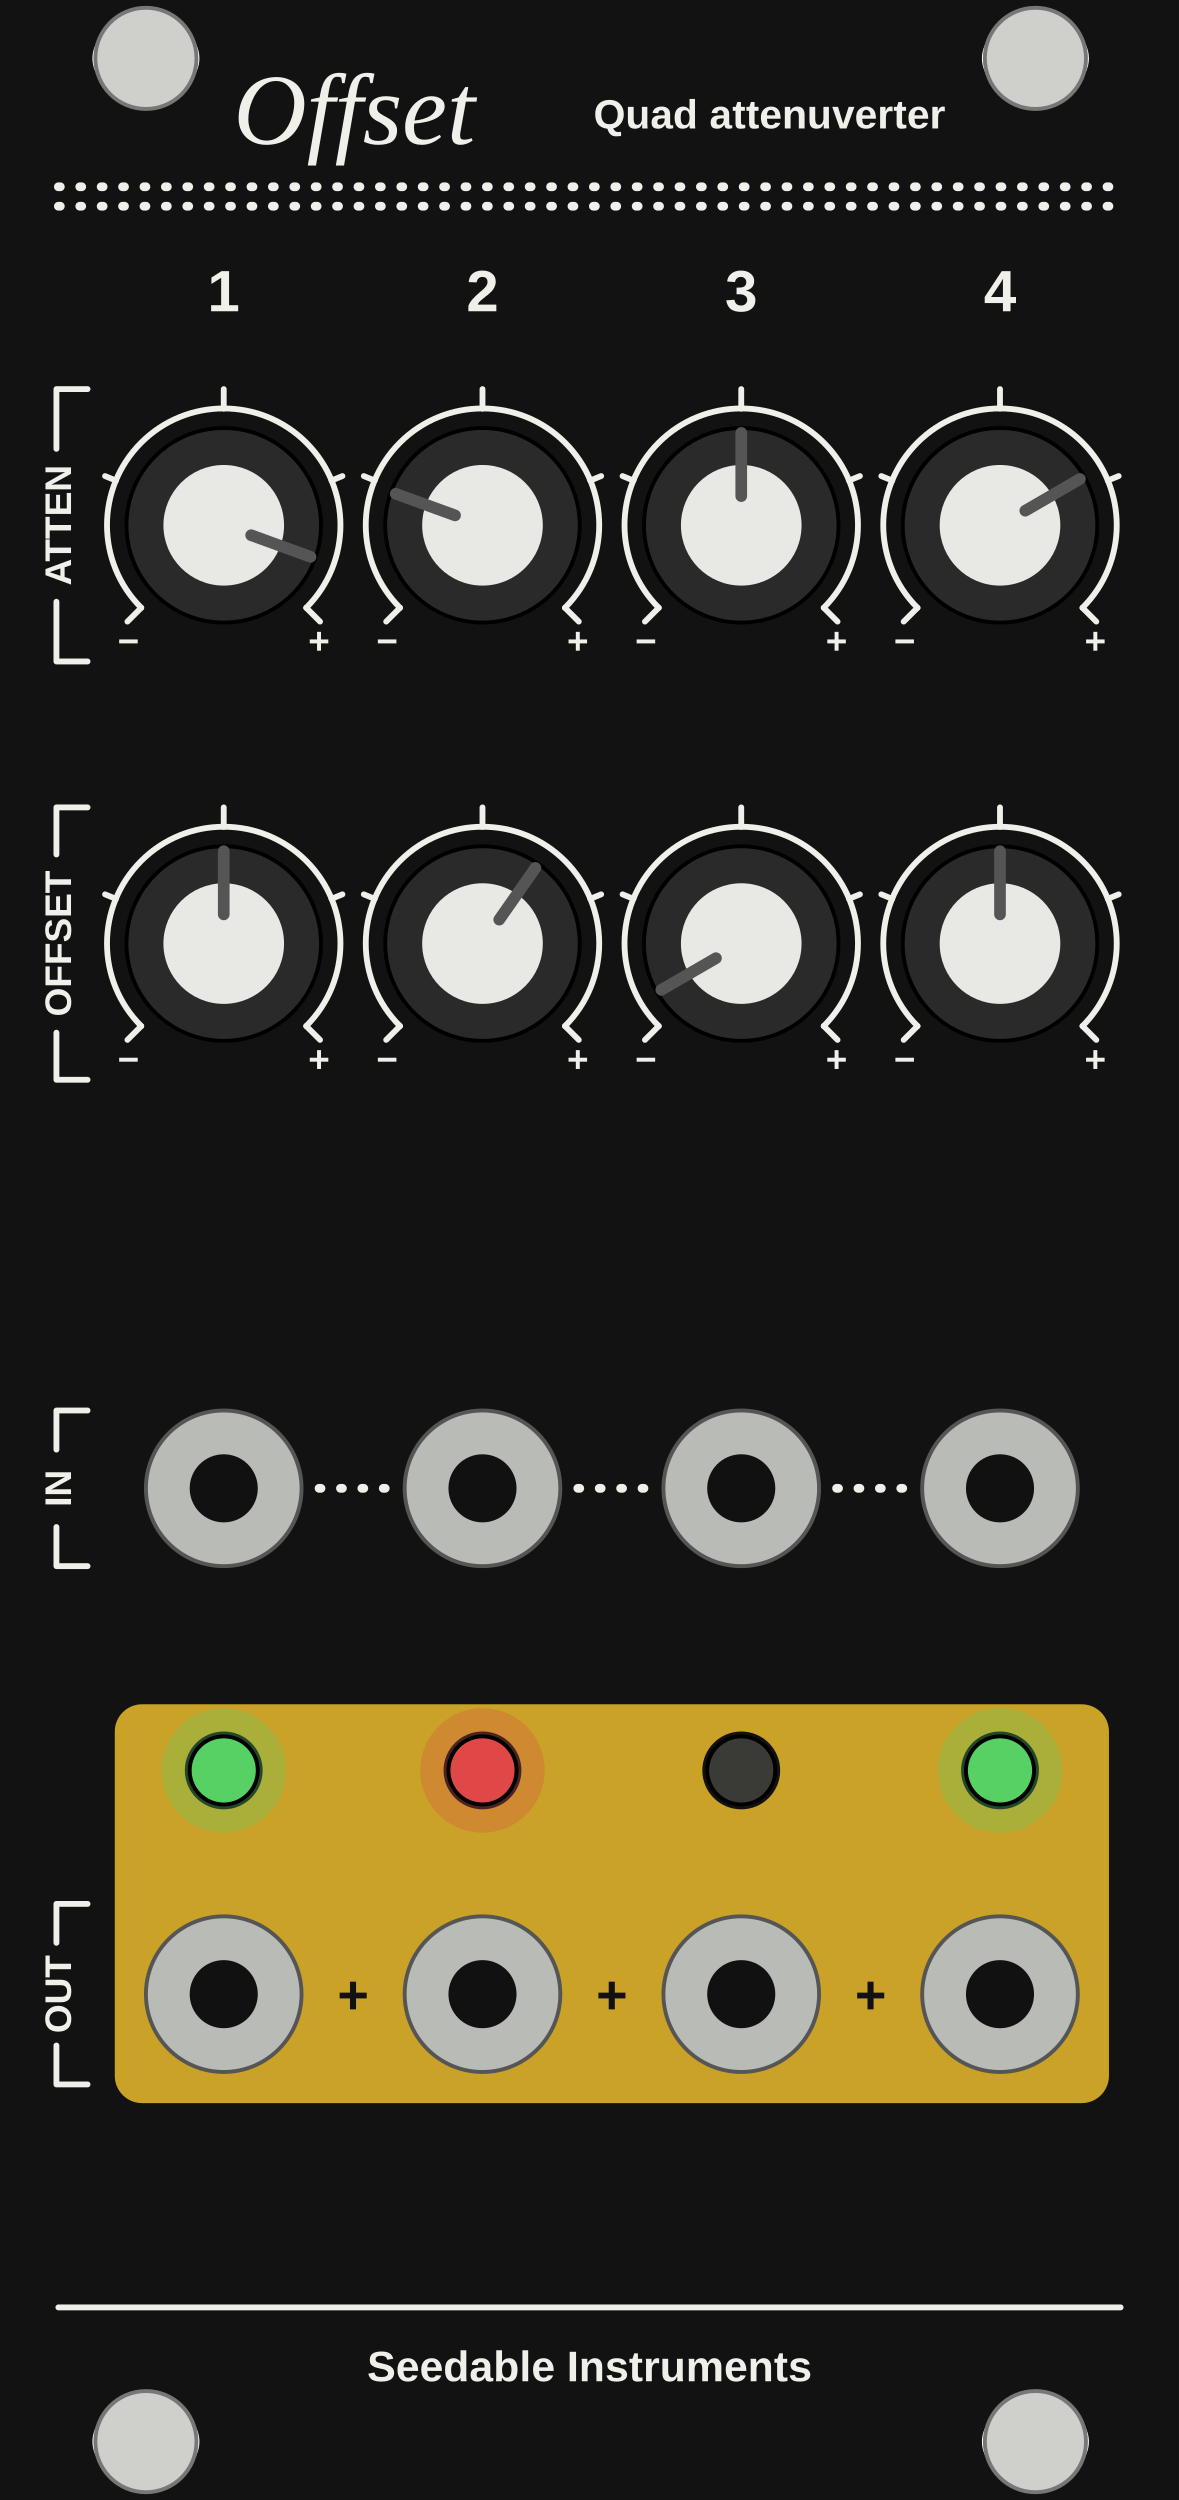
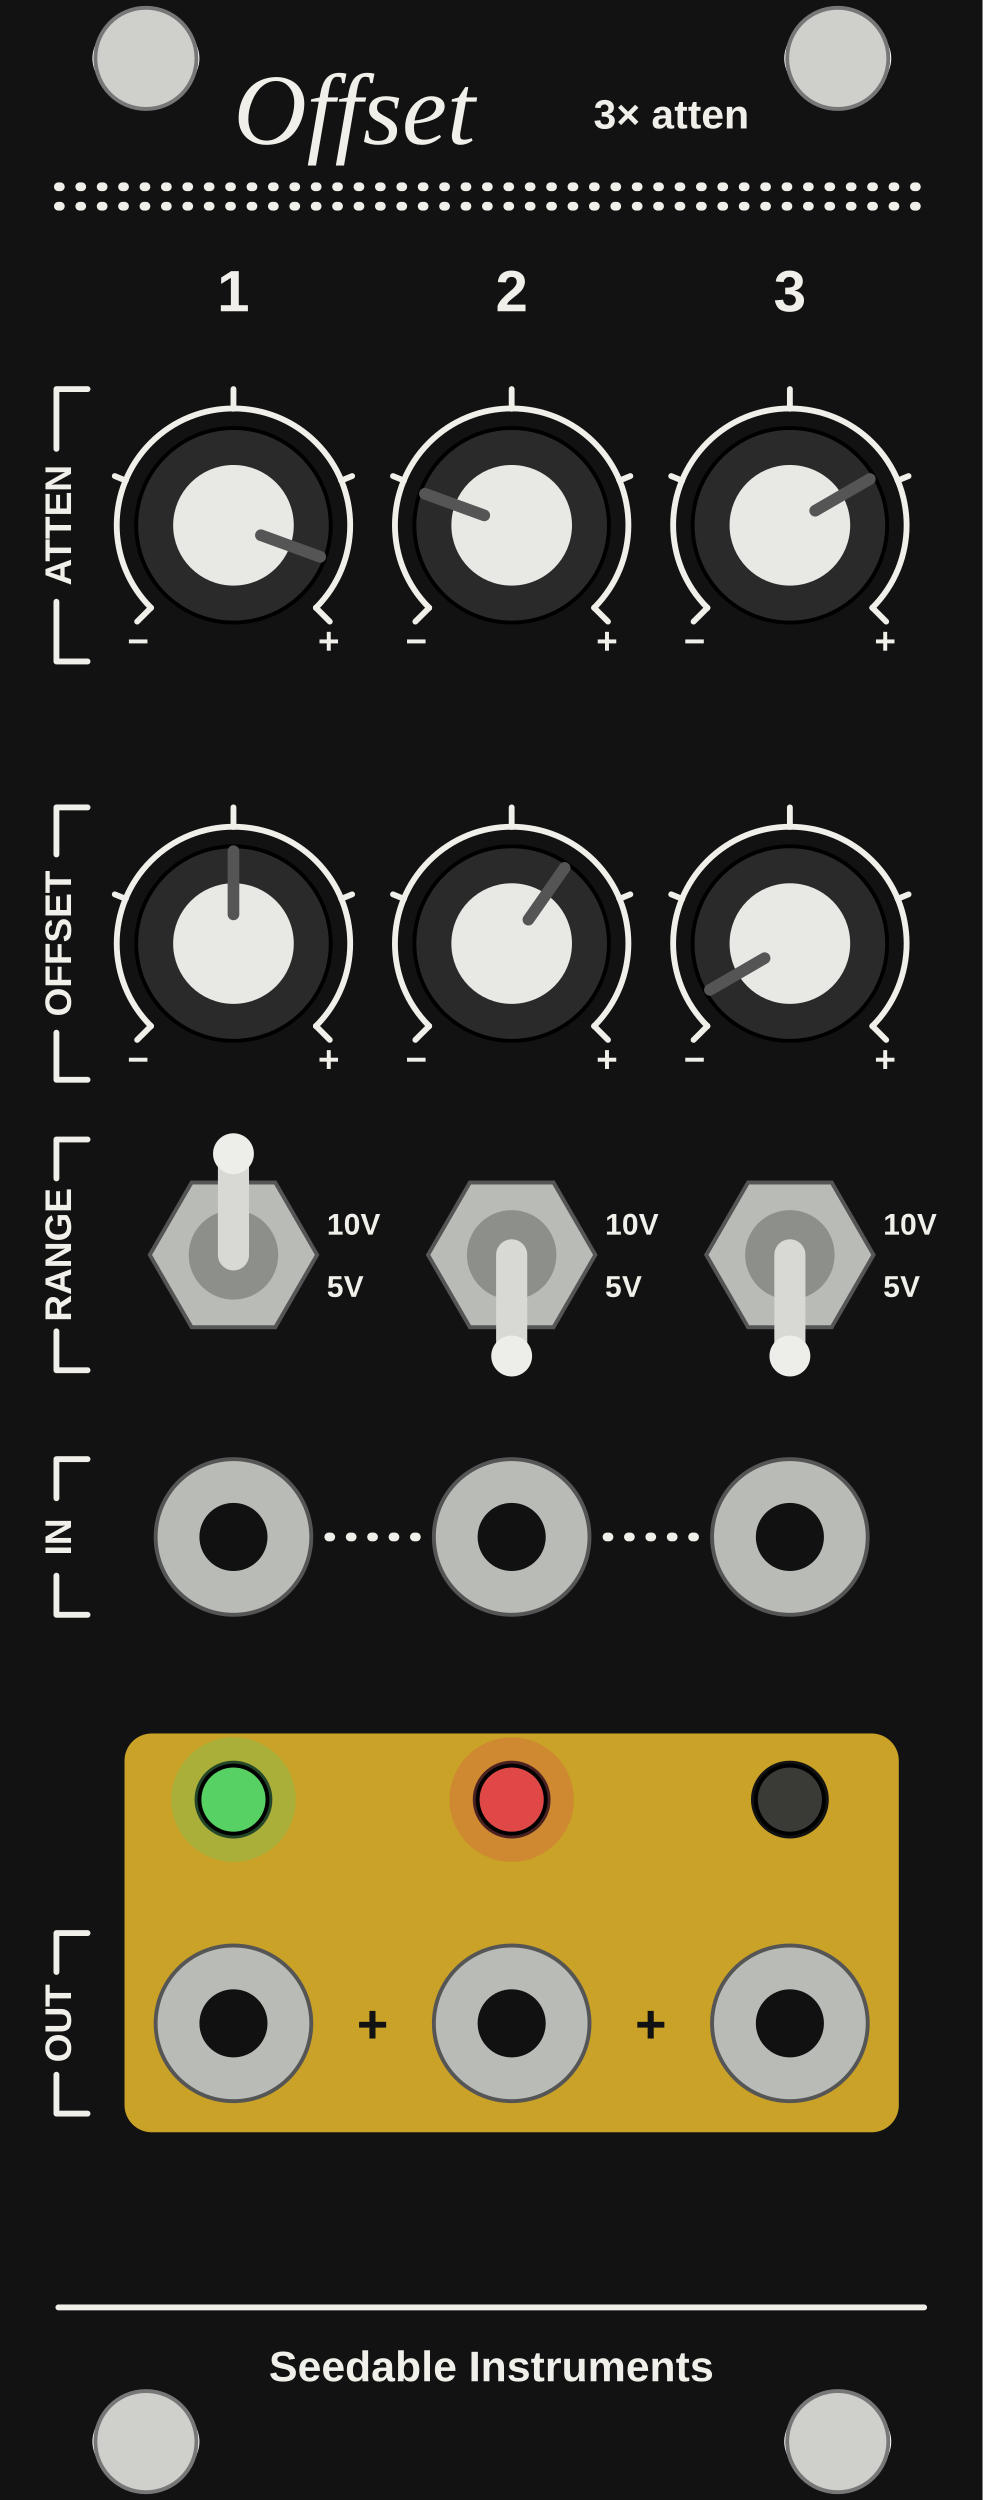
- <svg xmlns="http://www.w3.org/2000/svg" width="60.6mm" height="128.5mm" viewBox="0 0 60.6 128.5">
+ <svg xmlns="http://www.w3.org/2000/svg" width="50.5mm" height="128.5mm" viewBox="0 0 50.5 128.5">
  <style>text{font-family:Arial, Helvetica, sans-serif;font-weight:bold;fill:#f0efe9} .serif{font-family:Georgia, Times New Roman, serif;font-style:italic;font-weight:normal} .silk{stroke:#f0efe9;fill:none;stroke-linecap:round;stroke-linejoin:round} .dots{stroke-dasharray:0.1 1.0;stroke-width:0.45} .copper{fill:#c9a227} .cu-text{fill:#121212} .hole{fill:#ffffff;stroke:none}</style>
-   <rect x="0" y="0" width="60.6" height="128.5" fill="#121212" />
+   <rect x="0" y="0" width="50.5" height="128.5" fill="#121212" />
  <g id="copper">
-     <rect x="5.90" y="87.60" width="51.10" height="20.50" rx="1.4" class="copper" />
-     <circle cx="11.50" cy="102.50" r="3.65" class="cu-text" />
-     <circle cx="11.50" cy="91.00" r="2.00" class="cu-text" />
-     <circle cx="24.80" cy="102.50" r="3.65" class="cu-text" />
-     <circle cx="24.80" cy="91.00" r="2.00" class="cu-text" />
-     <circle cx="38.10" cy="102.50" r="3.65" class="cu-text" />
-     <circle cx="38.10" cy="91.00" r="2.00" class="cu-text" />
-     <circle cx="51.40" cy="102.50" r="3.65" class="cu-text" />
-     <circle cx="51.40" cy="91.00" r="2.00" class="cu-text" />
-     <text x="18.15" y="103.50" font-size="2.8" text-anchor="middle" class="cu-text">+</text>
-     <text x="31.45" y="103.50" font-size="2.8" text-anchor="middle" class="cu-text">+</text>
-     <text x="44.75" y="103.50" font-size="2.8" text-anchor="middle" class="cu-text">+</text>
+     <rect x="6.40" y="89.10" width="39.80" height="20.50" rx="1.4" class="copper" />
+     <circle cx="12.00" cy="104.00" r="3.65" class="cu-text" />
+     <circle cx="12.00" cy="92.50" r="2.00" class="cu-text" />
+     <circle cx="26.30" cy="104.00" r="3.65" class="cu-text" />
+     <circle cx="26.30" cy="92.50" r="2.00" class="cu-text" />
+     <circle cx="40.60" cy="104.00" r="3.65" class="cu-text" />
+     <circle cx="40.60" cy="92.50" r="2.00" class="cu-text" />
+     <text x="19.15" y="105.00" font-size="2.8" text-anchor="middle" class="cu-text">+</text>
+     <text x="33.45" y="105.00" font-size="2.8" text-anchor="middle" class="cu-text">+</text>
  </g>
  <g id="silk">
    <text x="12.00" y="7.40" font-size="5.2" text-anchor="start" class="serif">Offset</text>
-     <text x="48.60" y="6.60" font-size="2.1" text-anchor="end">Quad attenuverter</text>
-     <polyline points="3.00,9.60 57.60,9.60" class="silk dots" />
-     <polyline points="3.00,10.60 57.60,10.60" class="silk dots" />
-     <text x="30.30" y="122.40" font-size="2.2" text-anchor="middle">Seedable Instruments</text>
-     <polyline points="3.00,118.60 57.60,118.60" class="silk" stroke-width="0.3" />
-     <text x="11.50" y="16.00" font-size="3.0" text-anchor="middle">1</text>
-     <text x="24.80" y="16.00" font-size="3.0" text-anchor="middle">2</text>
-     <text x="38.10" y="16.00" font-size="3.0" text-anchor="middle">3</text>
-     <text x="51.40" y="16.00" font-size="3.0" text-anchor="middle">4</text>
-     <path d="M 7.26 31.24 A 6.0 6.0 0 1 1 15.74 31.24" class="silk" stroke-width="0.3" />
-     <polyline points="7.26,31.24 6.55,31.95" class="silk" stroke-width="0.3" />
-     <polyline points="5.96,24.70 5.40,24.47" class="silk" stroke-width="0.3" />
-     <polyline points="11.50,21.00 11.50,20.00" class="silk" stroke-width="0.3" />
-     <polyline points="17.04,24.70 17.60,24.47" class="silk" stroke-width="0.3" />
-     <polyline points="15.74,31.24 16.45,31.95" class="silk" stroke-width="0.3" />
-     <text x="6.60" y="33.60" font-size="1.9" text-anchor="middle">−</text>
-     <text x="16.40" y="33.60" font-size="1.9" text-anchor="middle">+</text>
-     <path d="M 7.26 52.74 A 6.0 6.0 0 1 1 15.74 52.74" class="silk" stroke-width="0.3" />
-     <polyline points="7.26,52.74 6.55,53.45" class="silk" stroke-width="0.3" />
-     <polyline points="5.96,46.20 5.40,45.97" class="silk" stroke-width="0.3" />
-     <polyline points="11.50,42.50 11.50,41.50" class="silk" stroke-width="0.3" />
-     <polyline points="17.04,46.20 17.60,45.97" class="silk" stroke-width="0.3" />
-     <polyline points="15.74,52.74 16.45,53.45" class="silk" stroke-width="0.3" />
-     <text x="6.60" y="55.10" font-size="1.9" text-anchor="middle">−</text>
-     <text x="16.40" y="55.10" font-size="1.9" text-anchor="middle">+</text>
-     <path d="M 20.56 31.24 A 6.0 6.0 0 1 1 29.04 31.24" class="silk" stroke-width="0.3" />
-     <polyline points="20.56,31.24 19.85,31.95" class="silk" stroke-width="0.3" />
-     <polyline points="19.26,24.70 18.70,24.47" class="silk" stroke-width="0.3" />
-     <polyline points="24.80,21.00 24.80,20.00" class="silk" stroke-width="0.3" />
-     <polyline points="30.34,24.70 30.90,24.47" class="silk" stroke-width="0.3" />
-     <polyline points="29.04,31.24 29.75,31.95" class="silk" stroke-width="0.3" />
-     <text x="19.90" y="33.60" font-size="1.9" text-anchor="middle">−</text>
-     <text x="29.70" y="33.60" font-size="1.9" text-anchor="middle">+</text>
-     <path d="M 20.56 52.74 A 6.0 6.0 0 1 1 29.04 52.74" class="silk" stroke-width="0.3" />
-     <polyline points="20.56,52.74 19.85,53.45" class="silk" stroke-width="0.3" />
-     <polyline points="19.26,46.20 18.70,45.97" class="silk" stroke-width="0.3" />
-     <polyline points="24.80,42.50 24.80,41.50" class="silk" stroke-width="0.3" />
-     <polyline points="30.34,46.20 30.90,45.97" class="silk" stroke-width="0.3" />
-     <polyline points="29.04,52.74 29.75,53.45" class="silk" stroke-width="0.3" />
-     <text x="19.90" y="55.10" font-size="1.9" text-anchor="middle">−</text>
-     <text x="29.70" y="55.10" font-size="1.9" text-anchor="middle">+</text>
-     <path d="M 33.86 31.24 A 6.0 6.0 0 1 1 42.34 31.24" class="silk" stroke-width="0.3" />
-     <polyline points="33.86,31.24 33.15,31.95" class="silk" stroke-width="0.3" />
-     <polyline points="32.56,24.70 32.00,24.47" class="silk" stroke-width="0.3" />
-     <polyline points="38.10,21.00 38.10,20.00" class="silk" stroke-width="0.3" />
-     <polyline points="43.64,24.70 44.20,24.47" class="silk" stroke-width="0.3" />
-     <polyline points="42.34,31.24 43.05,31.95" class="silk" stroke-width="0.3" />
-     <text x="33.20" y="33.60" font-size="1.9" text-anchor="middle">−</text>
-     <text x="43.00" y="33.60" font-size="1.9" text-anchor="middle">+</text>
-     <path d="M 33.86 52.74 A 6.0 6.0 0 1 1 42.34 52.74" class="silk" stroke-width="0.3" />
-     <polyline points="33.86,52.74 33.15,53.45" class="silk" stroke-width="0.3" />
-     <polyline points="32.56,46.20 32.00,45.97" class="silk" stroke-width="0.3" />
-     <polyline points="38.10,42.50 38.10,41.50" class="silk" stroke-width="0.3" />
-     <polyline points="43.64,46.20 44.20,45.97" class="silk" stroke-width="0.3" />
-     <polyline points="42.34,52.74 43.05,53.45" class="silk" stroke-width="0.3" />
-     <text x="33.20" y="55.10" font-size="1.9" text-anchor="middle">−</text>
-     <text x="43.00" y="55.10" font-size="1.9" text-anchor="middle">+</text>
-     <path d="M 47.16 31.24 A 6.0 6.0 0 1 1 55.64 31.24" class="silk" stroke-width="0.3" />
-     <polyline points="47.16,31.24 46.45,31.95" class="silk" stroke-width="0.3" />
-     <polyline points="45.86,24.70 45.30,24.47" class="silk" stroke-width="0.3" />
-     <polyline points="51.40,21.00 51.40,20.00" class="silk" stroke-width="0.3" />
-     <polyline points="56.94,24.70 57.50,24.47" class="silk" stroke-width="0.3" />
-     <polyline points="55.64,31.24 56.35,31.95" class="silk" stroke-width="0.3" />
-     <text x="46.50" y="33.60" font-size="1.9" text-anchor="middle">−</text>
-     <text x="56.30" y="33.60" font-size="1.9" text-anchor="middle">+</text>
-     <path d="M 47.16 52.74 A 6.0 6.0 0 1 1 55.64 52.74" class="silk" stroke-width="0.3" />
-     <polyline points="47.16,52.74 46.45,53.45" class="silk" stroke-width="0.3" />
-     <polyline points="45.86,46.20 45.30,45.97" class="silk" stroke-width="0.3" />
-     <polyline points="51.40,42.50 51.40,41.50" class="silk" stroke-width="0.3" />
-     <polyline points="56.94,46.20 57.50,45.97" class="silk" stroke-width="0.3" />
-     <polyline points="55.64,52.74 56.35,53.45" class="silk" stroke-width="0.3" />
-     <text x="46.50" y="55.10" font-size="1.9" text-anchor="middle">−</text>
-     <text x="56.30" y="55.10" font-size="1.9" text-anchor="middle">+</text>
+     <text x="38.50" y="6.60" font-size="2.1" text-anchor="end">3× atten</text>
+     <polyline points="3.00,9.60 47.50,9.60" class="silk dots" />
+     <polyline points="3.00,10.60 47.50,10.60" class="silk dots" />
+     <text x="25.25" y="122.40" font-size="2.2" text-anchor="middle">Seedable Instruments</text>
+     <polyline points="3.00,118.60 47.50,118.60" class="silk" stroke-width="0.3" />
+     <text x="12.00" y="16.00" font-size="3.0" text-anchor="middle">1</text>
+     <text x="26.30" y="16.00" font-size="3.0" text-anchor="middle">2</text>
+     <text x="40.60" y="16.00" font-size="3.0" text-anchor="middle">3</text>
+     <path d="M 7.76 31.24 A 6.0 6.0 0 1 1 16.24 31.24" class="silk" stroke-width="0.3" />
+     <polyline points="7.76,31.24 7.05,31.95" class="silk" stroke-width="0.3" />
+     <polyline points="6.46,24.70 5.90,24.47" class="silk" stroke-width="0.3" />
+     <polyline points="12.00,21.00 12.00,20.00" class="silk" stroke-width="0.3" />
+     <polyline points="17.54,24.70 18.10,24.47" class="silk" stroke-width="0.3" />
+     <polyline points="16.24,31.24 16.95,31.95" class="silk" stroke-width="0.3" />
+     <text x="7.10" y="33.60" font-size="1.9" text-anchor="middle">−</text>
+     <text x="16.90" y="33.60" font-size="1.9" text-anchor="middle">+</text>
+     <path d="M 7.76 52.74 A 6.0 6.0 0 1 1 16.24 52.74" class="silk" stroke-width="0.3" />
+     <polyline points="7.76,52.74 7.05,53.45" class="silk" stroke-width="0.3" />
+     <polyline points="6.46,46.20 5.90,45.97" class="silk" stroke-width="0.3" />
+     <polyline points="12.00,42.50 12.00,41.50" class="silk" stroke-width="0.3" />
+     <polyline points="17.54,46.20 18.10,45.97" class="silk" stroke-width="0.3" />
+     <polyline points="16.24,52.74 16.95,53.45" class="silk" stroke-width="0.3" />
+     <text x="7.10" y="55.10" font-size="1.9" text-anchor="middle">−</text>
+     <text x="16.90" y="55.10" font-size="1.9" text-anchor="middle">+</text>
+     <path d="M 22.06 31.24 A 6.0 6.0 0 1 1 30.54 31.24" class="silk" stroke-width="0.3" />
+     <polyline points="22.06,31.24 21.35,31.95" class="silk" stroke-width="0.3" />
+     <polyline points="20.76,24.70 20.20,24.47" class="silk" stroke-width="0.3" />
+     <polyline points="26.30,21.00 26.30,20.00" class="silk" stroke-width="0.3" />
+     <polyline points="31.84,24.70 32.40,24.47" class="silk" stroke-width="0.3" />
+     <polyline points="30.54,31.24 31.25,31.95" class="silk" stroke-width="0.3" />
+     <text x="21.40" y="33.60" font-size="1.9" text-anchor="middle">−</text>
+     <text x="31.20" y="33.60" font-size="1.9" text-anchor="middle">+</text>
+     <path d="M 22.06 52.74 A 6.0 6.0 0 1 1 30.54 52.74" class="silk" stroke-width="0.3" />
+     <polyline points="22.06,52.74 21.35,53.45" class="silk" stroke-width="0.3" />
+     <polyline points="20.76,46.20 20.20,45.97" class="silk" stroke-width="0.3" />
+     <polyline points="26.30,42.50 26.30,41.50" class="silk" stroke-width="0.3" />
+     <polyline points="31.84,46.20 32.40,45.97" class="silk" stroke-width="0.3" />
+     <polyline points="30.54,52.74 31.25,53.45" class="silk" stroke-width="0.3" />
+     <text x="21.40" y="55.10" font-size="1.9" text-anchor="middle">−</text>
+     <text x="31.20" y="55.10" font-size="1.9" text-anchor="middle">+</text>
+     <path d="M 36.36 31.24 A 6.0 6.0 0 1 1 44.84 31.24" class="silk" stroke-width="0.3" />
+     <polyline points="36.36,31.24 35.65,31.95" class="silk" stroke-width="0.3" />
+     <polyline points="35.06,24.70 34.50,24.47" class="silk" stroke-width="0.3" />
+     <polyline points="40.60,21.00 40.60,20.00" class="silk" stroke-width="0.3" />
+     <polyline points="46.14,24.70 46.70,24.47" class="silk" stroke-width="0.3" />
+     <polyline points="44.84,31.24 45.55,31.95" class="silk" stroke-width="0.3" />
+     <text x="35.70" y="33.60" font-size="1.9" text-anchor="middle">−</text>
+     <text x="45.50" y="33.60" font-size="1.9" text-anchor="middle">+</text>
+     <path d="M 36.36 52.74 A 6.0 6.0 0 1 1 44.84 52.74" class="silk" stroke-width="0.3" />
+     <polyline points="36.36,52.74 35.65,53.45" class="silk" stroke-width="0.3" />
+     <polyline points="35.06,46.20 34.50,45.97" class="silk" stroke-width="0.3" />
+     <polyline points="40.60,42.50 40.60,41.50" class="silk" stroke-width="0.3" />
+     <polyline points="46.14,46.20 46.70,45.97" class="silk" stroke-width="0.3" />
+     <polyline points="44.84,52.74 45.55,53.45" class="silk" stroke-width="0.3" />
+     <text x="35.70" y="55.10" font-size="1.9" text-anchor="middle">−</text>
+     <text x="45.50" y="55.10" font-size="1.9" text-anchor="middle">+</text>
+     <text x="16.80" y="63.46" font-size="1.55" text-anchor="start">10V</text>
+     <text x="16.80" y="66.66" font-size="1.55" text-anchor="start">5V</text>
+     <text x="31.10" y="63.46" font-size="1.55" text-anchor="start">10V</text>
+     <text x="31.10" y="66.66" font-size="1.55" text-anchor="start">5V</text>
+     <text x="45.40" y="63.46" font-size="1.55" text-anchor="start">10V</text>
+     <text x="45.40" y="66.66" font-size="1.55" text-anchor="start">5V</text>
    <text x="3.65" y="27.00" font-size="1.9" text-anchor="middle" transform="rotate(-90 3.65 27.00)">ATTEN</text>
    <polyline points="4.50,20.00 2.90,20.00 2.90,23.07" class="silk" stroke-width="0.3" />
    <polyline points="2.90,30.93 2.90,34.00 4.50,34.00" class="silk" stroke-width="0.3" />
    <text x="3.65" y="48.50" font-size="1.9" text-anchor="middle" transform="rotate(-90 3.65 48.50)">OFFSET</text>
    <polyline points="4.50,41.50 2.90,41.50 2.90,43.92" class="silk" stroke-width="0.3" />
    <polyline points="2.90,53.08 2.90,55.50 4.50,55.50" class="silk" stroke-width="0.3" />
-     <text x="3.65" y="76.50" font-size="1.9" text-anchor="middle" transform="rotate(-90 3.65 76.50)">IN</text>
-     <polyline points="4.50,72.50 2.90,72.50 2.90,74.51" class="silk" stroke-width="0.3" />
-     <polyline points="2.90,78.49 2.90,80.50 4.50,80.50" class="silk" stroke-width="0.3" />
-     <text x="3.65" y="102.50" font-size="1.9" text-anchor="middle" transform="rotate(-90 3.65 102.50)">OUT</text>
-     <polyline points="4.50,97.86 2.90,97.86 2.90,99.86" class="silk" stroke-width="0.3" />
-     <polyline points="2.90,105.14 2.90,107.14 4.50,107.14" class="silk" stroke-width="0.3" />
-     <polyline points="16.40,76.50 19.90,76.50" class="silk dots" />
-     <polyline points="29.70,76.50 33.20,76.50" class="silk dots" />
-     <polyline points="43.00,76.50 46.50,76.50" class="silk dots" />
+     <text x="3.65" y="64.50" font-size="1.9" text-anchor="middle" transform="rotate(-90 3.65 64.50)">RANGE</text>
+     <polyline points="4.50,58.57 2.90,58.57 2.90,60.57" class="silk" stroke-width="0.3" />
+     <polyline points="2.90,68.43 2.90,70.43 4.50,70.43" class="silk" stroke-width="0.3" />
+     <text x="3.65" y="79.00" font-size="1.9" text-anchor="middle" transform="rotate(-90 3.65 79.00)">IN</text>
+     <polyline points="4.50,75.00 2.90,75.00 2.90,77.01" class="silk" stroke-width="0.3" />
+     <polyline points="2.90,80.99 2.90,83.00 4.50,83.00" class="silk" stroke-width="0.3" />
+     <text x="3.65" y="104.00" font-size="1.9" text-anchor="middle" transform="rotate(-90 3.65 104.00)">OUT</text>
+     <polyline points="4.50,99.36 2.90,99.36 2.90,101.36" class="silk" stroke-width="0.3" />
+     <polyline points="2.90,106.64 2.90,108.64 4.50,108.64" class="silk" stroke-width="0.3" />
+     <polyline points="16.90,79.00 21.40,79.00" class="silk dots" />
+     <polyline points="31.20,79.00 35.70,79.00" class="silk dots" />
  </g>
  <g id="holes">
-     <circle cx="11.50" cy="27.00" r="3.75" class="hole" />
-     <circle cx="11.50" cy="48.50" r="3.75" class="hole" />
-     <circle cx="11.50" cy="76.50" r="3.25" class="hole" />
-     <circle cx="11.50" cy="102.50" r="3.25" class="hole" />
-     <circle cx="11.50" cy="91.00" r="1.60" class="hole" />
-     <circle cx="24.80" cy="27.00" r="3.75" class="hole" />
-     <circle cx="24.80" cy="48.50" r="3.75" class="hole" />
-     <circle cx="24.80" cy="76.50" r="3.25" class="hole" />
-     <circle cx="24.80" cy="102.50" r="3.25" class="hole" />
-     <circle cx="24.80" cy="91.00" r="1.60" class="hole" />
-     <circle cx="38.10" cy="27.00" r="3.75" class="hole" />
-     <circle cx="38.10" cy="48.50" r="3.75" class="hole" />
-     <circle cx="38.10" cy="76.50" r="3.25" class="hole" />
-     <circle cx="38.10" cy="102.50" r="3.25" class="hole" />
-     <circle cx="38.10" cy="91.00" r="1.60" class="hole" />
-     <circle cx="51.40" cy="27.00" r="3.75" class="hole" />
-     <circle cx="51.40" cy="48.50" r="3.75" class="hole" />
-     <circle cx="51.40" cy="76.50" r="3.25" class="hole" />
-     <circle cx="51.40" cy="102.50" r="3.25" class="hole" />
-     <circle cx="51.40" cy="91.00" r="1.60" class="hole" />
+     <circle cx="12.00" cy="27.00" r="3.75" class="hole" />
+     <circle cx="12.00" cy="48.50" r="3.75" class="hole" />
+     <circle cx="12.00" cy="79.00" r="3.25" class="hole" />
+     <circle cx="12.00" cy="104.00" r="3.25" class="hole" />
+     <circle cx="12.00" cy="92.50" r="1.60" class="hole" />
+     <circle cx="12.00" cy="64.50" r="3.25" class="hole" />
+     <circle cx="26.30" cy="27.00" r="3.75" class="hole" />
+     <circle cx="26.30" cy="48.50" r="3.75" class="hole" />
+     <circle cx="26.30" cy="79.00" r="3.25" class="hole" />
+     <circle cx="26.30" cy="104.00" r="3.25" class="hole" />
+     <circle cx="26.30" cy="92.50" r="1.60" class="hole" />
+     <circle cx="26.30" cy="64.50" r="3.25" class="hole" />
+     <circle cx="40.60" cy="27.00" r="3.75" class="hole" />
+     <circle cx="40.60" cy="48.50" r="3.75" class="hole" />
+     <circle cx="40.60" cy="79.00" r="3.25" class="hole" />
+     <circle cx="40.60" cy="104.00" r="3.25" class="hole" />
+     <circle cx="40.60" cy="92.50" r="1.60" class="hole" />
+     <circle cx="40.60" cy="64.50" r="3.25" class="hole" />
    <rect x="4.75" y="1.40" width="5.5" height="3.2" rx="1.6" class="hole" />
    <rect x="4.75" y="123.90" width="5.5" height="3.2" rx="1.6" class="hole" />
-     <rect x="50.47" y="1.40" width="5.5" height="3.2" rx="1.6" class="hole" />
-     <rect x="50.47" y="123.90" width="5.5" height="3.2" rx="1.6" class="hole" />
+     <rect x="40.31" y="1.40" width="5.5" height="3.2" rx="1.6" class="hole" />
+     <rect x="40.31" y="123.90" width="5.5" height="3.2" rx="1.6" class="hole" />
  </g>
  <g id="mockup">
-     <circle cx="11.50" cy="27.00" r="5.0" fill="#2a2a2a" stroke="#000" stroke-width="0.2" />
-     <circle cx="11.50" cy="27.00" r="3.10" fill="#e8e8e4" />
-     <line x1="12.91" y1="27.51" x2="15.96" y2="28.62" stroke="#555" stroke-width="0.6" stroke-linecap="round" />
-     <circle cx="11.50" cy="48.50" r="5.0" fill="#2a2a2a" stroke="#000" stroke-width="0.2" />
-     <circle cx="11.50" cy="48.50" r="3.10" fill="#e8e8e4" />
-     <line x1="11.50" y1="47.00" x2="11.50" y2="43.75" stroke="#555" stroke-width="0.6" stroke-linecap="round" />
-     <circle cx="11.50" cy="76.50" r="4.0" fill="#b9bbb6" stroke="#555" stroke-width="0.2" />
-     <circle cx="11.50" cy="76.50" r="1.75" fill="#111" />
-     <circle cx="11.50" cy="102.50" r="4.0" fill="#b9bbb6" stroke="#555" stroke-width="0.2" />
-     <circle cx="11.50" cy="102.50" r="1.75" fill="#111" />
-     <circle cx="11.50" cy="91.00" r="3.2" fill="#57d163" opacity="0.28" />
-     <circle cx="11.50" cy="91.00" r="1.75" fill="#57d163" stroke="#000" stroke-width="0.2" />
-     <circle cx="24.80" cy="27.00" r="5.0" fill="#2a2a2a" stroke="#000" stroke-width="0.2" />
-     <circle cx="24.80" cy="27.00" r="3.10" fill="#e8e8e4" />
-     <line x1="23.39" y1="26.49" x2="20.34" y2="25.38" stroke="#555" stroke-width="0.6" stroke-linecap="round" />
-     <circle cx="24.80" cy="48.50" r="5.0" fill="#2a2a2a" stroke="#000" stroke-width="0.2" />
-     <circle cx="24.80" cy="48.50" r="3.10" fill="#e8e8e4" />
-     <line x1="25.66" y1="47.27" x2="27.52" y2="44.61" stroke="#555" stroke-width="0.6" stroke-linecap="round" />
-     <circle cx="24.80" cy="76.50" r="4.0" fill="#b9bbb6" stroke="#555" stroke-width="0.2" />
-     <circle cx="24.80" cy="76.50" r="1.75" fill="#111" />
-     <circle cx="24.80" cy="102.50" r="4.0" fill="#b9bbb6" stroke="#555" stroke-width="0.2" />
-     <circle cx="24.80" cy="102.50" r="1.75" fill="#111" />
-     <circle cx="24.80" cy="91.00" r="3.2" fill="#e04848" opacity="0.28" />
-     <circle cx="24.80" cy="91.00" r="1.75" fill="#e04848" stroke="#000" stroke-width="0.2" />
-     <circle cx="38.10" cy="27.00" r="5.0" fill="#2a2a2a" stroke="#000" stroke-width="0.2" />
-     <circle cx="38.10" cy="27.00" r="3.10" fill="#e8e8e4" />
-     <line x1="38.10" y1="25.50" x2="38.10" y2="22.25" stroke="#555" stroke-width="0.6" stroke-linecap="round" />
-     <circle cx="38.10" cy="48.50" r="5.0" fill="#2a2a2a" stroke="#000" stroke-width="0.2" />
-     <circle cx="38.10" cy="48.50" r="3.10" fill="#e8e8e4" />
-     <line x1="36.80" y1="49.25" x2="33.99" y2="50.88" stroke="#555" stroke-width="0.6" stroke-linecap="round" />
-     <circle cx="38.10" cy="76.50" r="4.0" fill="#b9bbb6" stroke="#555" stroke-width="0.2" />
-     <circle cx="38.10" cy="76.50" r="1.75" fill="#111" />
-     <circle cx="38.10" cy="102.50" r="4.0" fill="#b9bbb6" stroke="#555" stroke-width="0.2" />
-     <circle cx="38.10" cy="102.50" r="1.75" fill="#111" />
-     <circle cx="38.10" cy="91.00" r="1.75" fill="#3a3a36" stroke="#000" stroke-width="0.2" />
-     <circle cx="51.40" cy="27.00" r="5.0" fill="#2a2a2a" stroke="#000" stroke-width="0.2" />
-     <circle cx="51.40" cy="27.00" r="3.10" fill="#e8e8e4" />
-     <line x1="52.70" y1="26.25" x2="55.51" y2="24.62" stroke="#555" stroke-width="0.6" stroke-linecap="round" />
-     <circle cx="51.40" cy="48.50" r="5.0" fill="#2a2a2a" stroke="#000" stroke-width="0.2" />
-     <circle cx="51.40" cy="48.50" r="3.10" fill="#e8e8e4" />
-     <line x1="51.40" y1="47.00" x2="51.40" y2="43.75" stroke="#555" stroke-width="0.6" stroke-linecap="round" />
-     <circle cx="51.40" cy="76.50" r="4.0" fill="#b9bbb6" stroke="#555" stroke-width="0.2" />
-     <circle cx="51.40" cy="76.50" r="1.75" fill="#111" />
-     <circle cx="51.40" cy="102.50" r="4.0" fill="#b9bbb6" stroke="#555" stroke-width="0.2" />
-     <circle cx="51.40" cy="102.50" r="1.75" fill="#111" />
-     <circle cx="51.40" cy="91.00" r="3.2" fill="#57d163" opacity="0.28" />
-     <circle cx="51.40" cy="91.00" r="1.75" fill="#57d163" stroke="#000" stroke-width="0.2" />
+     <circle cx="12.00" cy="27.00" r="5.0" fill="#2a2a2a" stroke="#000" stroke-width="0.2" />
+     <circle cx="12.00" cy="27.00" r="3.10" fill="#e8e8e4" />
+     <line x1="13.41" y1="27.51" x2="16.46" y2="28.62" stroke="#555" stroke-width="0.6" stroke-linecap="round" />
+     <circle cx="12.00" cy="48.50" r="5.0" fill="#2a2a2a" stroke="#000" stroke-width="0.2" />
+     <circle cx="12.00" cy="48.50" r="3.10" fill="#e8e8e4" />
+     <line x1="12.00" y1="47.00" x2="12.00" y2="43.75" stroke="#555" stroke-width="0.6" stroke-linecap="round" />
+     <circle cx="12.00" cy="79.00" r="4.0" fill="#b9bbb6" stroke="#555" stroke-width="0.2" />
+     <circle cx="12.00" cy="79.00" r="1.75" fill="#111" />
+     <circle cx="12.00" cy="104.00" r="4.0" fill="#b9bbb6" stroke="#555" stroke-width="0.2" />
+     <circle cx="12.00" cy="104.00" r="1.75" fill="#111" />
+     <circle cx="12.00" cy="92.50" r="3.2" fill="#57d163" opacity="0.28" />
+     <circle cx="12.00" cy="92.50" r="1.75" fill="#57d163" stroke="#000" stroke-width="0.2" />
+     <polygon points="16.30,64.50 14.15,68.22 9.85,68.22 7.70,64.50 9.85,60.78 14.15,60.78" fill="#b9bbb6" stroke="#555" stroke-width="0.2" />
+     <circle cx="12.00" cy="64.50" r="2.3" fill="#8d8f8a" />
+     <line x1="12.00" y1="64.50" x2="12.00" y2="59.30" stroke="#d8d8d4" stroke-width="1.6" stroke-linecap="round" />
+     <circle cx="12.00" cy="59.30" r="1.05" fill="#ededea" />
+     <circle cx="26.30" cy="27.00" r="5.0" fill="#2a2a2a" stroke="#000" stroke-width="0.2" />
+     <circle cx="26.30" cy="27.00" r="3.10" fill="#e8e8e4" />
+     <line x1="24.89" y1="26.49" x2="21.84" y2="25.38" stroke="#555" stroke-width="0.6" stroke-linecap="round" />
+     <circle cx="26.30" cy="48.50" r="5.0" fill="#2a2a2a" stroke="#000" stroke-width="0.2" />
+     <circle cx="26.30" cy="48.50" r="3.10" fill="#e8e8e4" />
+     <line x1="27.16" y1="47.27" x2="29.02" y2="44.61" stroke="#555" stroke-width="0.6" stroke-linecap="round" />
+     <circle cx="26.30" cy="79.00" r="4.0" fill="#b9bbb6" stroke="#555" stroke-width="0.2" />
+     <circle cx="26.30" cy="79.00" r="1.75" fill="#111" />
+     <circle cx="26.30" cy="104.00" r="4.0" fill="#b9bbb6" stroke="#555" stroke-width="0.2" />
+     <circle cx="26.30" cy="104.00" r="1.75" fill="#111" />
+     <circle cx="26.30" cy="92.50" r="3.2" fill="#e04848" opacity="0.28" />
+     <circle cx="26.30" cy="92.50" r="1.75" fill="#e04848" stroke="#000" stroke-width="0.2" />
+     <polygon points="30.60,64.50 28.45,68.22 24.15,68.22 22.00,64.50 24.15,60.78 28.45,60.78" fill="#b9bbb6" stroke="#555" stroke-width="0.2" />
+     <circle cx="26.30" cy="64.50" r="2.3" fill="#8d8f8a" />
+     <line x1="26.30" y1="64.50" x2="26.30" y2="69.70" stroke="#d8d8d4" stroke-width="1.6" stroke-linecap="round" />
+     <circle cx="26.30" cy="69.70" r="1.05" fill="#ededea" />
+     <circle cx="40.60" cy="27.00" r="5.0" fill="#2a2a2a" stroke="#000" stroke-width="0.2" />
+     <circle cx="40.60" cy="27.00" r="3.10" fill="#e8e8e4" />
+     <line x1="41.90" y1="26.25" x2="44.71" y2="24.62" stroke="#555" stroke-width="0.6" stroke-linecap="round" />
+     <circle cx="40.60" cy="48.50" r="5.0" fill="#2a2a2a" stroke="#000" stroke-width="0.2" />
+     <circle cx="40.60" cy="48.50" r="3.10" fill="#e8e8e4" />
+     <line x1="39.30" y1="49.25" x2="36.49" y2="50.88" stroke="#555" stroke-width="0.6" stroke-linecap="round" />
+     <circle cx="40.60" cy="79.00" r="4.0" fill="#b9bbb6" stroke="#555" stroke-width="0.2" />
+     <circle cx="40.60" cy="79.00" r="1.75" fill="#111" />
+     <circle cx="40.60" cy="104.00" r="4.0" fill="#b9bbb6" stroke="#555" stroke-width="0.2" />
+     <circle cx="40.60" cy="104.00" r="1.75" fill="#111" />
+     <circle cx="40.60" cy="92.50" r="1.75" fill="#3a3a36" stroke="#000" stroke-width="0.2" />
+     <polygon points="44.90,64.50 42.75,68.22 38.45,68.22 36.30,64.50 38.45,60.78 42.75,60.78" fill="#b9bbb6" stroke="#555" stroke-width="0.2" />
+     <circle cx="40.60" cy="64.50" r="2.3" fill="#8d8f8a" />
+     <line x1="40.60" y1="64.50" x2="40.60" y2="69.70" stroke="#d8d8d4" stroke-width="1.6" stroke-linecap="round" />
+     <circle cx="40.60" cy="69.70" r="1.05" fill="#ededea" />
    <circle cx="7.50" cy="3.00" r="2.6" fill="#cfd0cc" stroke="#777" stroke-width="0.2" />
    <circle cx="7.50" cy="125.50" r="2.6" fill="#cfd0cc" stroke="#777" stroke-width="0.2" />
-     <circle cx="53.22" cy="3.00" r="2.6" fill="#cfd0cc" stroke="#777" stroke-width="0.2" />
-     <circle cx="53.22" cy="125.50" r="2.6" fill="#cfd0cc" stroke="#777" stroke-width="0.2" />
+     <circle cx="43.06" cy="3.00" r="2.6" fill="#cfd0cc" stroke="#777" stroke-width="0.2" />
+     <circle cx="43.06" cy="125.50" r="2.6" fill="#cfd0cc" stroke="#777" stroke-width="0.2" />
  </g>
</svg>
